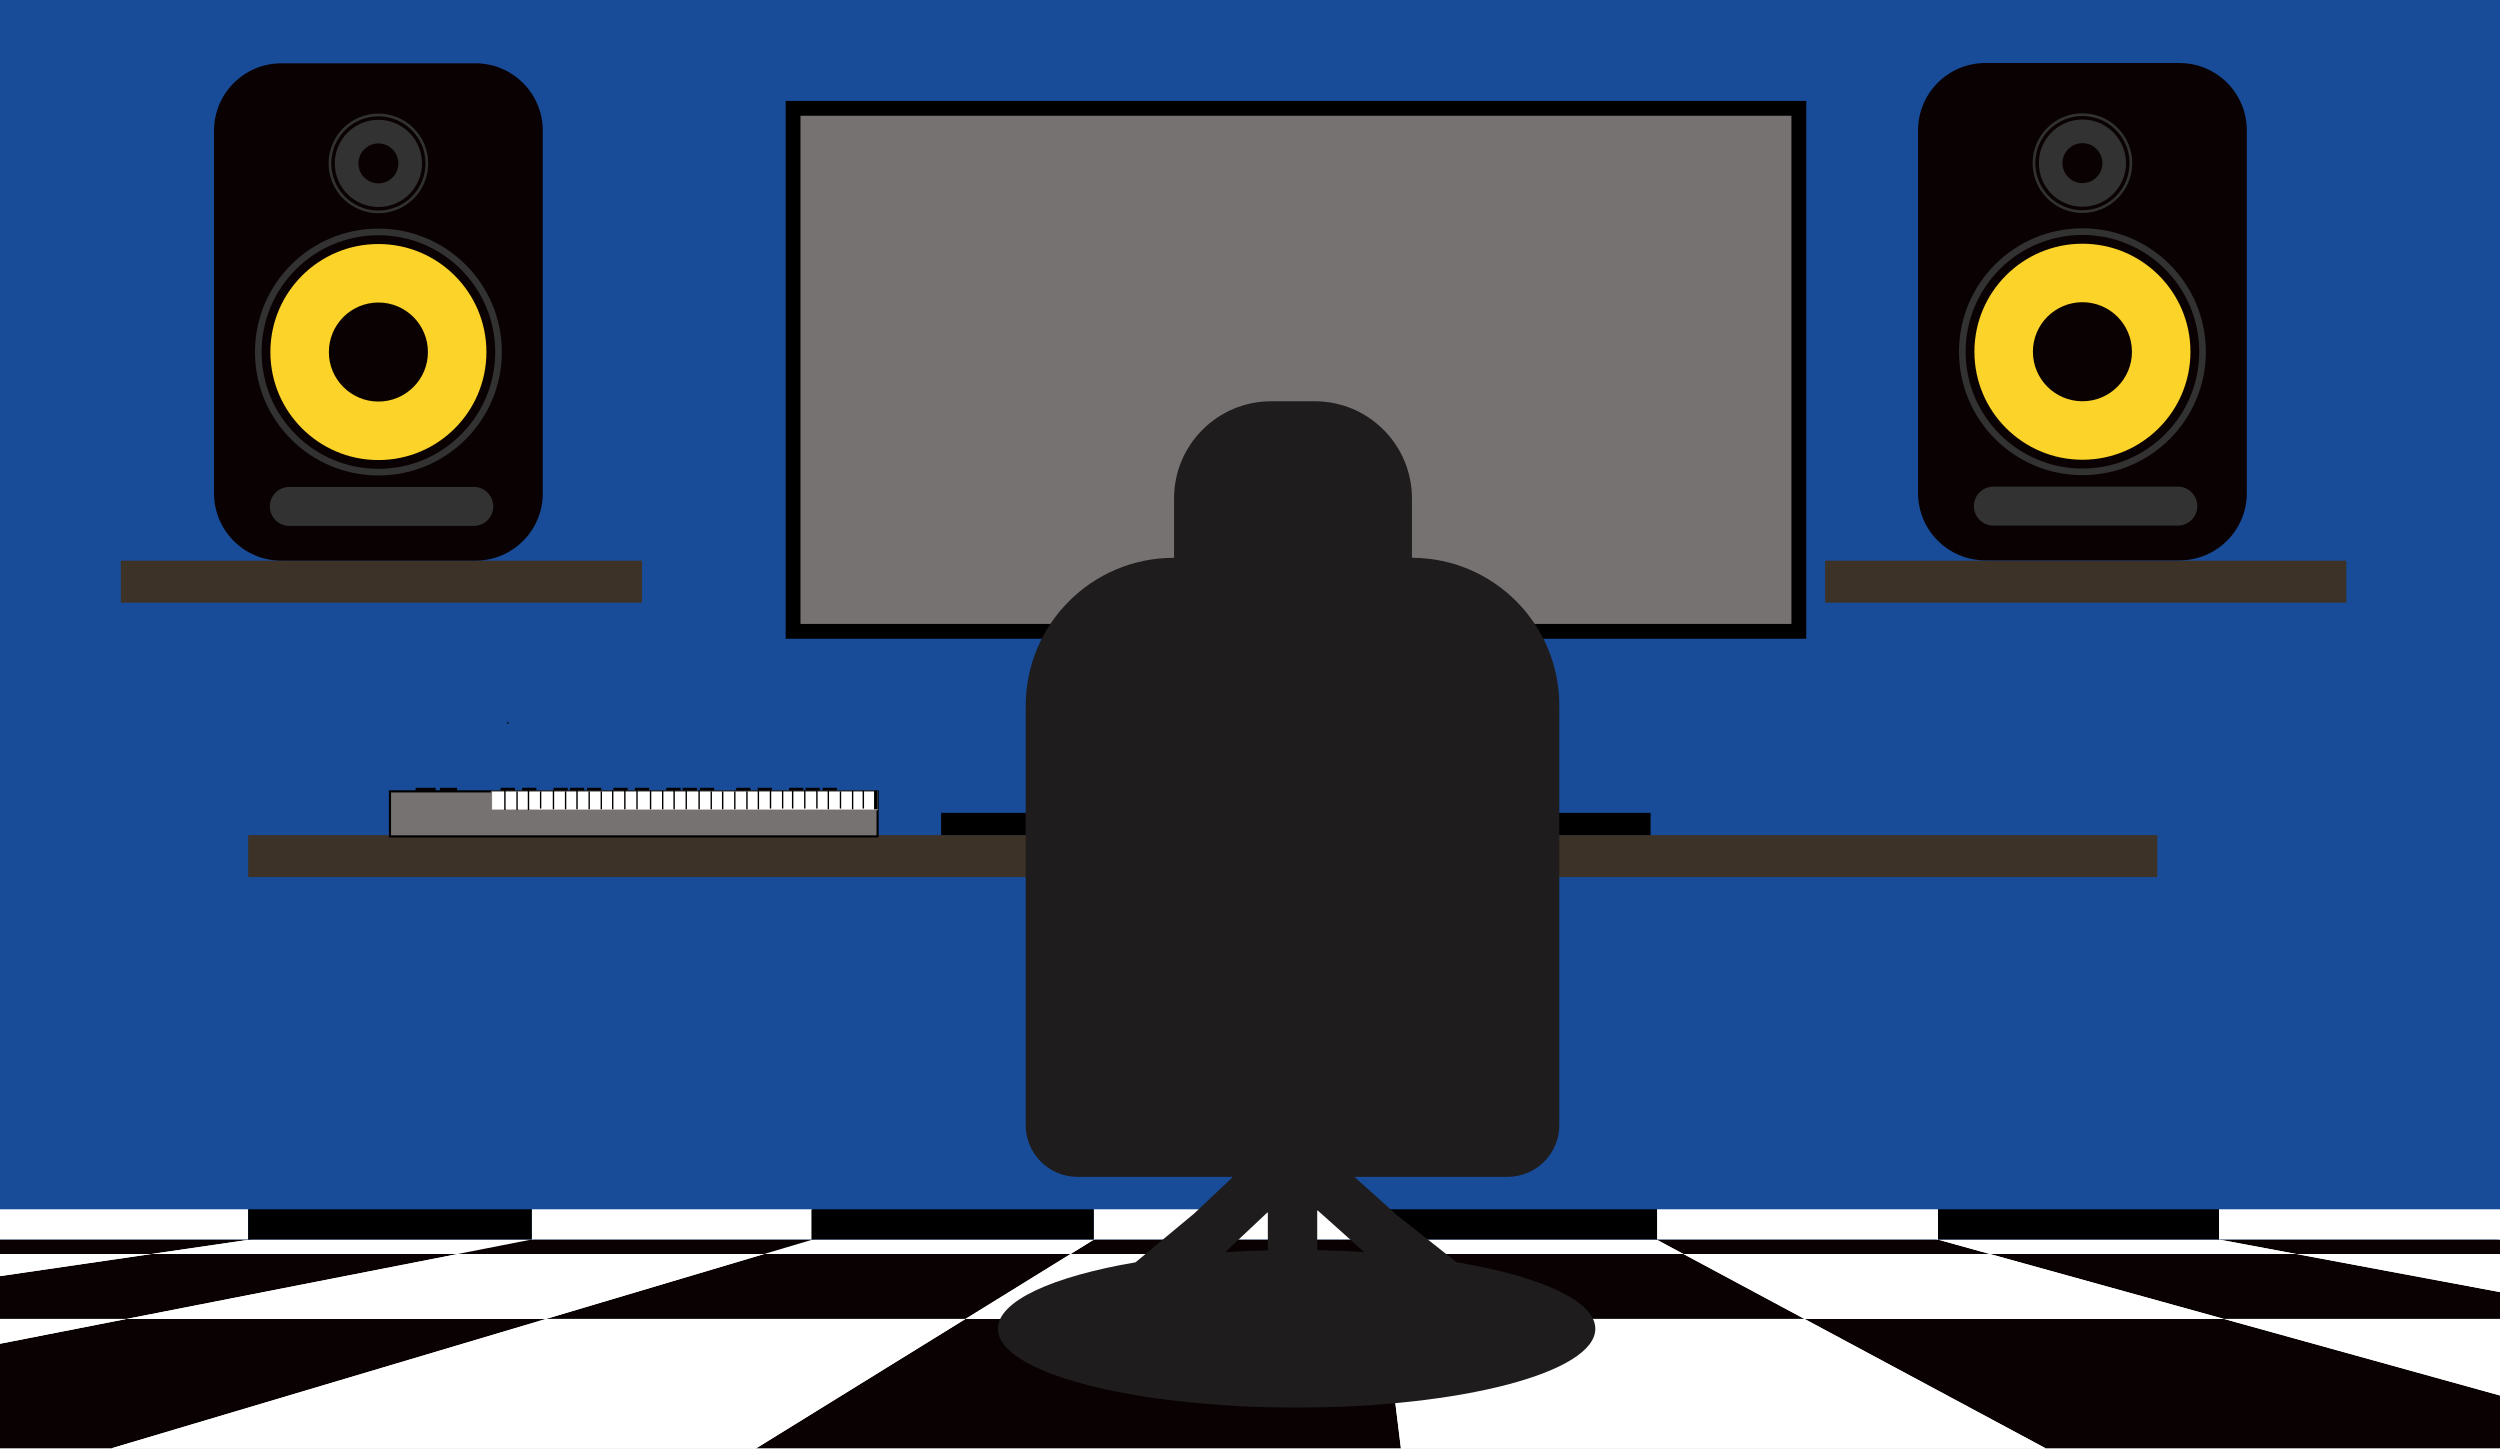
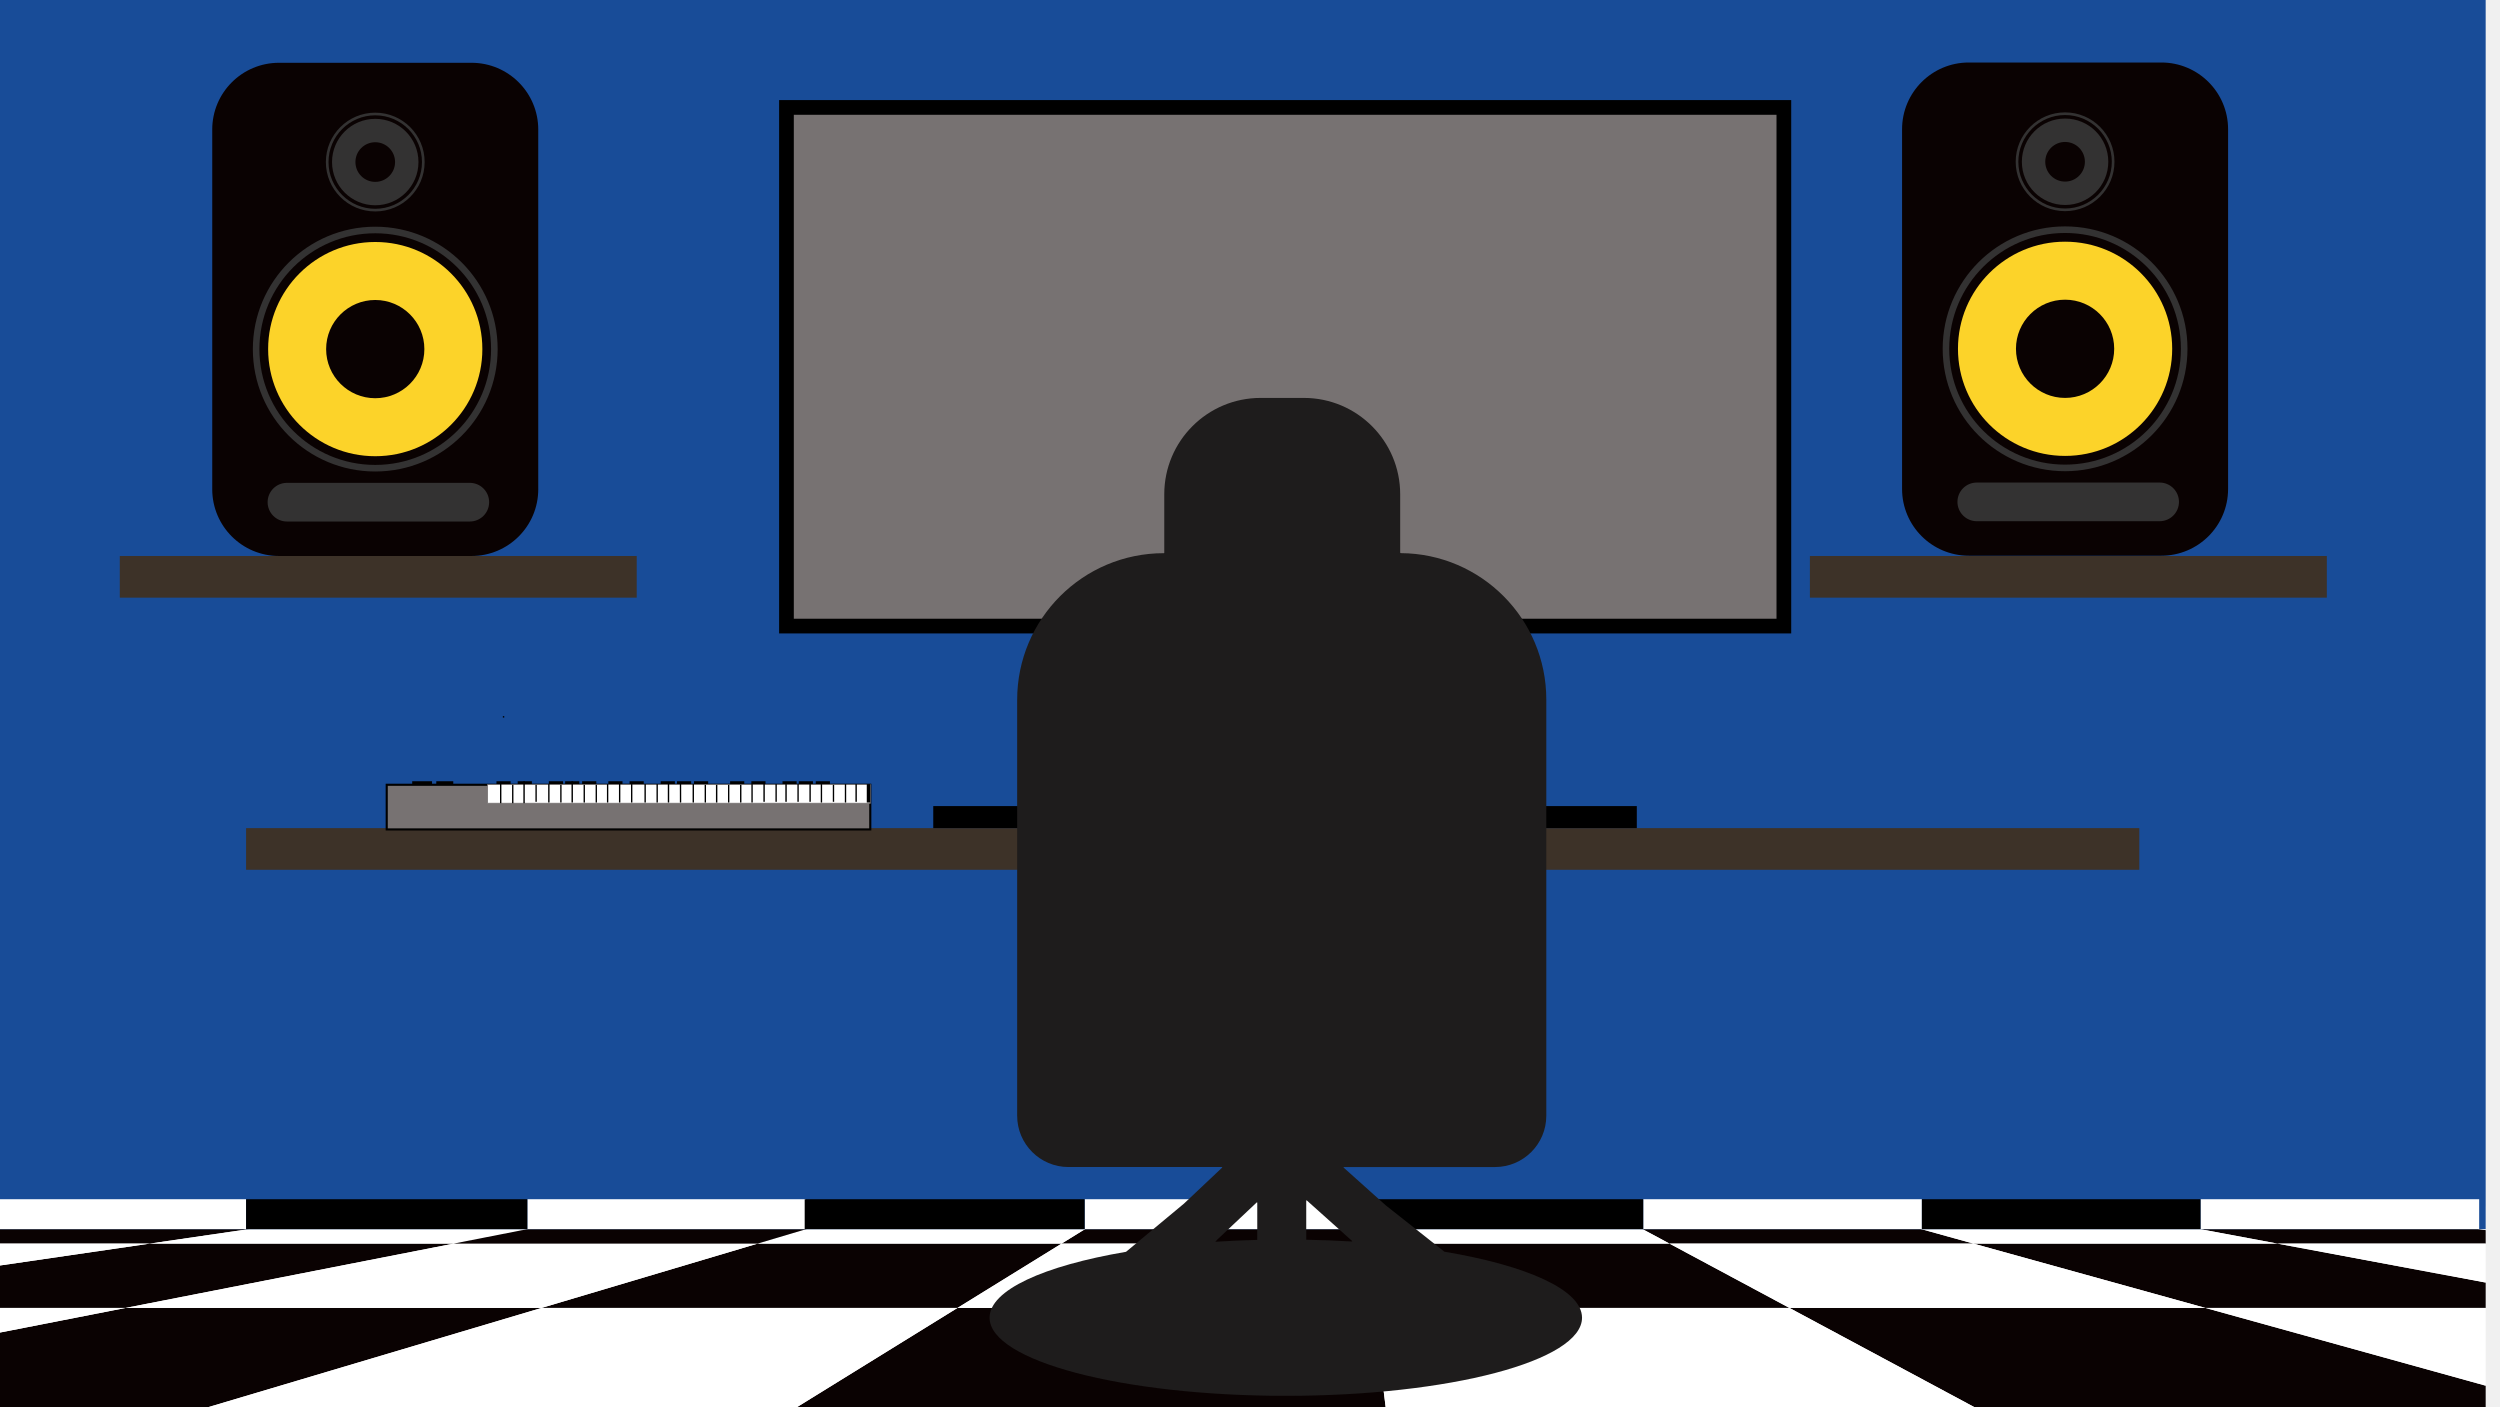
- <svg xmlns="http://www.w3.org/2000/svg" viewBox="0 0 1904 1103">
+ <svg xmlns="http://www.w3.org/2000/svg" viewBox="0 0 1920 1080">
  <defs>
    <style>.cls-1,.cls-7,.cls-9{fill:none;}.cls-2{clip-path:url(#clip-path);}.cls-3{fill:#0a0202;}.cls-14,.cls-4{fill:#fff;}.cls-5{fill:#184c98;}.cls-6{fill:#3d3228;}.cls-7,.cls-9{stroke:#333232;}.cls-11,.cls-13,.cls-14,.cls-15,.cls-16,.cls-17,.cls-18,.cls-19,.cls-7,.cls-9{stroke-miterlimit:10;}.cls-7{stroke-width:5.05px;}.cls-8{fill:#fcd329;}.cls-9{stroke-width:2.04px;}.cls-10{fill:#333232;}.cls-11,.cls-13{fill:#777272;}.cls-11,.cls-13,.cls-15,.cls-16,.cls-17,.cls-18,.cls-19{stroke:#000;}.cls-11{stroke-width:11.29px;}.cls-12{fill:#1e1c1c;}.cls-13{stroke-width:1.63px;}.cls-14{stroke:#777272;stroke-width:0.61px;}.cls-15{stroke-width:1.05px;}.cls-16{stroke-width:1.07px;}.cls-17{stroke-width:1.09px;}.cls-18{stroke-width:1.04px;}.cls-19{stroke-width:2.68px;}</style>
    <clipPath id="clip-path">
      <rect class="cls-1" width="1909" height="1103" />
    </clipPath>
  </defs>
  <g id="piano">
    <g class="cls-2">
      <polygon class="cls-3" points="115.08 955.07 -118.32 955.07 125.89 926.61 309.75 926.61 115.08 955.07" />
      <polygon class="cls-3" points="96.31 1004.51 -223.19 1004.51 115.08 955.07 348.49 955.07 96.31 1004.51" />
      <polygon class="cls-3" points="735.3 1004.51 415.81 1004.51 581.9 955.07 815.31 955.07 735.3 1004.51" />
      <polygon class="cls-3" points="1068 1111.75 561.8 1111.75 735.3 1004.51 1054.8 1004.51 1068 1111.75" />
      <polygon class="cls-3" points="1048.72 955.07 815.31 955.07 861.35 926.61 1045.21 926.61 1048.72 955.07" />
      <polygon class="cls-3" points="1515.53 955.07 1282.12 955.07 1229.08 926.61 1412.94 926.61 1515.53 955.07" />
      <polygon class="cls-3" points="1374.3 1004.51 1054.8 1004.51 1048.72 955.07 1282.12 955.07 1374.3 1004.51" />
      <polygon class="cls-3" points="2080.4 1111.75 1574.2 1111.75 1374.3 1004.51 1693.8 1004.51 2080.4 1111.75" />
      <polygon class="cls-3" points="2013.29 1004.51 1693.8 1004.51 1515.53 955.07 1748.94 955.07 2013.29 1004.51" />
      <polygon class="cls-3" points="1982.35 955.07 1748.94 955.07 1596.81 926.61 1780.67 926.61 1982.35 955.07" />
      <polygon class="cls-3" points="55.6 1111.75 -450.6 1111.75 96.31 1004.51 415.81 1004.51 55.6 1111.75" />
      <polygon class="cls-4" points="415.81 1004.51 96.31 1004.51 348.49 955.07 581.9 955.07 415.81 1004.51" />
      <polygon class="cls-4" points="815.31 955.07 581.9 955.07 677.48 926.61 861.35 926.61 815.31 955.07" />
      <polygon class="cls-4" points="561.8 1111.75 55.6 1111.75 415.81 1004.51 735.3 1004.51 561.8 1111.75" />
      <polygon class="cls-4" points="1054.8 1004.51 735.3 1004.51 815.31 955.07 1048.72 955.07 1054.8 1004.51" />
      <polygon class="cls-4" points="1282.12 955.07 1048.72 955.07 1045.21 926.61 1229.08 926.61 1282.12 955.07" />
      <polygon class="cls-4" points="1574.2 1111.75 1068 1111.75 1054.8 1004.51 1374.3 1004.51 1574.2 1111.75" />
      <polygon class="cls-4" points="1693.8 1004.51 1374.3 1004.51 1282.12 955.07 1515.53 955.07 1693.8 1004.51" />
      <polygon class="cls-4" points="2586.6 1111.75 2080.4 1111.75 1693.8 1004.51 2013.29 1004.51 2586.6 1111.75" />
      <polygon class="cls-4" points="2332.79 1004.51 2013.29 1004.51 1748.94 955.07 1982.35 955.07 2332.79 1004.51" />
      <polygon class="cls-4" points="1748.94 955.07 1515.53 955.07 1412.94 926.61 1596.81 926.61 1748.94 955.07" />
      <polygon class="cls-4" points="2215.76 955.07 1982.35 955.07 1780.67 926.61 1964.54 926.61 2215.76 955.07" />
      <polygon class="cls-4" points="-223.19 1004.51 -542.68 1004.51 -118.32 955.07 115.08 955.07 -223.19 1004.51" />
      <polygon class="cls-4" points="-450.6 1111.75 -956.8 1111.75 -223.19 1004.51 96.31 1004.51 -450.6 1111.75" />
      <polygon class="cls-4" points="348.49 955.07 115.08 955.07 309.75 926.61 493.62 926.61 348.49 955.07" />
      <polygon class="cls-3" points="581.9 955.07 348.49 955.07 493.62 926.61 677.48 926.61 581.9 955.07" />
      <rect class="cls-5" x="-386" y="-143" width="2797" height="1087" />
      <rect class="cls-4" x="-11" y="921" width="200" height="23" />
      <rect class="cls-4" x="405" y="921" width="214" height="23" />
      <rect class="cls-4" x="833" y="921" width="214" height="23" />
      <rect class="cls-4" x="1262" y="921" width="214" height="23" />
      <rect class="cls-4" x="1690" y="921" width="214" height="23" />
      <rect x="189" y="921" width="216" height="23" />
      <rect x="618" y="921" width="215" height="23" />
      <rect x="1052" y="921" width="210" height="23" />
      <rect x="1476" y="921" width="214" height="23" />
      <rect class="cls-6" x="189" y="636" width="1454" height="32" />
      <rect class="cls-6" x="92" y="427" width="397" height="32" />
      <rect class="cls-6" x="1390" y="427" width="397" height="32" />
      <rect class="cls-3" x="163" y="48.22" width="250.38" height="378.78" rx="51.25" />
      <circle class="cls-7" cx="288.19" cy="268.11" r="91.48" />
      <circle class="cls-8" cx="288.19" cy="268.11" r="82.26" />
      <circle class="cls-3" cx="288.19" cy="268.11" r="37.72" />
      <circle class="cls-9" cx="288.19" cy="124.46" r="36.91" />
      <circle class="cls-10" cx="288.19" cy="124.46" r="33.19" />
      <circle class="cls-3" cx="288.19" cy="124.46" r="15.22" />
      <rect class="cls-10" x="205.53" y="370.83" width="170.13" height="29.69" rx="14.85" />
      <rect class="cls-3" x="1460.79" y="48" width="250.38" height="378.78" rx="51.25" />
      <circle class="cls-7" cx="1585.98" cy="267.88" r="91.48" />
      <circle class="cls-8" cx="1585.98" cy="267.88" r="82.26" />
      <circle class="cls-3" cx="1585.98" cy="267.88" r="37.72" />
      <circle class="cls-9" cx="1585.98" cy="124.24" r="36.91" />
      <circle class="cls-10" cx="1585.98" cy="124.24" r="33.19" />
      <circle class="cls-3" cx="1585.98" cy="124.24" r="15.22" />
      <rect class="cls-10" x="1503.32" y="370.6" width="170.13" height="29.69" rx="14.85" />
      <rect class="cls-11" x="604" y="82.51" width="766" height="398.32" />
      <rect x="970.07" y="478.41" width="34.67" height="149.17" />
      <rect x="978.44" y="357.37" width="16.93" height="540.33" transform="translate(1614.44 -359.37) rotate(90)" />
      <path class="cls-12" d="M1109.23,961.25l-44.87-35.46h0l-32.45-29.08a.24.24,0,0,1,.17-.42h116.09a39.39,39.39,0,0,0,39.39-39.39V537.25a112.44,112.44,0,0,0-111.73-112.44.5.5,0,0,1-.49-.49V379.6a74,74,0,0,0-74-74H968.16a74,74,0,0,0-74,74v45a.25.25,0,0,1-.25.24h0A112.69,112.69,0,0,0,781.18,537.49v319.4a39.4,39.4,0,0,0,39.39,39.39H938.45a.24.24,0,0,1,.17.42l-29.29,27.64h0l-44.48,37-.12.06C801.73,972.13,760,990.77,760,1012c0,33.14,101.86,60,227.5,60s227.5-26.87,227.5-60c0-21.32-42.15-40-105.66-50.69A.22.22,0,0,1,1109.23,961.25Zm-71.06-7.78c-11.28-.68-22.89-1.13-34.74-1.35a.24.24,0,0,1-.24-.24V922.09a.25.25,0,0,1,.41-.18L1038.34,953A.25.25,0,0,1,1038.17,953.47Zm-103-1.74,30-28.26a.24.24,0,0,1,.41.17V952a.23.23,0,0,1-.23.24q-16.35.42-32,1.43l1.83-2Z" />
      <rect x="397.59" y="599.99" width="10.88" height="13.05" />
      <rect x="421.52" y="599.99" width="10.88" height="13.05" />
      <rect x="434.03" y="599.99" width="10.88" height="13.05" />
      <rect x="447.08" y="599.99" width="10.88" height="13.05" />
      <rect x="381.28" y="599.99" width="10.88" height="13.05" />
      <rect x="335.06" y="599.99" width="13.05" height="13.05" />
      <rect x="316.57" y="599.99" width="15.23" height="13.05" />
      <rect x="483.51" y="599.99" width="10.88" height="13.05" />
      <rect x="507.43" y="599.99" width="10.88" height="13.05" />
      <rect x="519.94" y="599.99" width="10.88" height="13.05" />
      <rect x="532.99" y="599.99" width="10.88" height="13.05" />
      <rect x="467.19" y="599.99" width="10.88" height="13.05" />
      <rect x="577.03" y="599.99" width="10.88" height="13.05" />
      <rect x="600.96" y="599.99" width="10.88" height="13.05" />
      <rect x="613.46" y="599.99" width="10.88" height="13.05" />
      <rect x="626.51" y="599.99" width="10.88" height="13.05" />
      <rect x="560.72" y="599.99" width="10.88" height="13.05" />
      <rect class="cls-13" x="297" y="602.71" width="371.38" height="34.29" />
      <rect class="cls-14" x="374.48" y="602.57" width="293.9" height="14.31" />
      <rect x="386.18" y="550" width="1.09" height="1.09" />
      <line class="cls-15" x1="393.79" y1="602.71" x2="393.79" y2="616.88" />
      <line class="cls-16" x1="384.54" y1="601.08" x2="384.54" y2="616.88" />
      <line class="cls-17" x1="402.49" y1="599.99" x2="402.49" y2="616.88" />
      <line class="cls-15" x1="411.73" y1="602.71" x2="411.73" y2="615.79" />
      <line class="cls-15" x1="430.76" y1="602.71" x2="430.76" y2="616.34" />
      <line class="cls-16" x1="421.52" y1="602.17" x2="421.52" y2="616.34" />
      <line class="cls-17" x1="439.46" y1="599.99" x2="439.46" y2="616.34" />
      <line class="cls-15" x1="448.71" y1="602.71" x2="448.71" y2="616.34" />
      <line class="cls-15" x1="466.65" y1="602.17" x2="466.65" y2="616.34" />
      <line class="cls-18" x1="457.95" y1="602.71" x2="457.95" y2="616.34" />
      <line class="cls-16" x1="475.89" y1="601.08" x2="475.89" y2="616.34" />
      <line class="cls-15" x1="485.14" y1="602.17" x2="485.14" y2="616.34" />
      <line class="cls-15" x1="504.71" y1="602.17" x2="504.71" y2="616.34" />
      <line class="cls-16" x1="495.47" y1="602.17" x2="495.47" y2="616.34" />
      <line class="cls-17" x1="513.41" y1="601.08" x2="513.41" y2="616.34" />
      <line class="cls-15" x1="522.63" y1="601.63" x2="522.66" y2="616.34" />
      <line class="cls-15" x1="541.69" y1="602.71" x2="541.69" y2="616.34" />
      <line class="cls-16" x1="532.44" y1="602.17" x2="532.44" y2="616.34" />
      <line class="cls-17" x1="550.39" y1="602.71" x2="550.39" y2="616.34" />
      <line class="cls-15" x1="559.63" y1="602.71" x2="559.63" y2="616.34" />
      <line class="cls-15" x1="577.58" y1="602.17" x2="577.58" y2="616.34" />
      <line class="cls-16" x1="568.88" y1="602.71" x2="568.88" y2="616.34" />
      <line class="cls-17" x1="586.82" y1="601.62" x2="586.82" y2="615.79" />
      <line class="cls-15" x1="596.06" y1="602.17" x2="596.06" y2="615.79" />
      <line class="cls-17" x1="603.68" y1="602.17" x2="603.68" y2="615.79" />
      <line class="cls-15" x1="612.92" y1="602.17" x2="612.92" y2="615.79" />
      <line class="cls-15" x1="630.86" y1="602.17" x2="630.86" y2="616.34" />
      <line class="cls-16" x1="622.16" y1="602.17" x2="622.16" y2="615.79" />
      <line class="cls-15" x1="640.11" y1="602.71" x2="640.11" y2="615.79" />
      <line class="cls-15" x1="649.35" y1="602.17" x2="649.35" y2="616.34" />
      <line class="cls-17" x1="657.51" y1="602.17" x2="657.51" y2="615.79" />
      <line class="cls-19" x1="667.02" y1="602.17" x2="667.02" y2="616.34" />
    </g>
  </g>
</svg>
